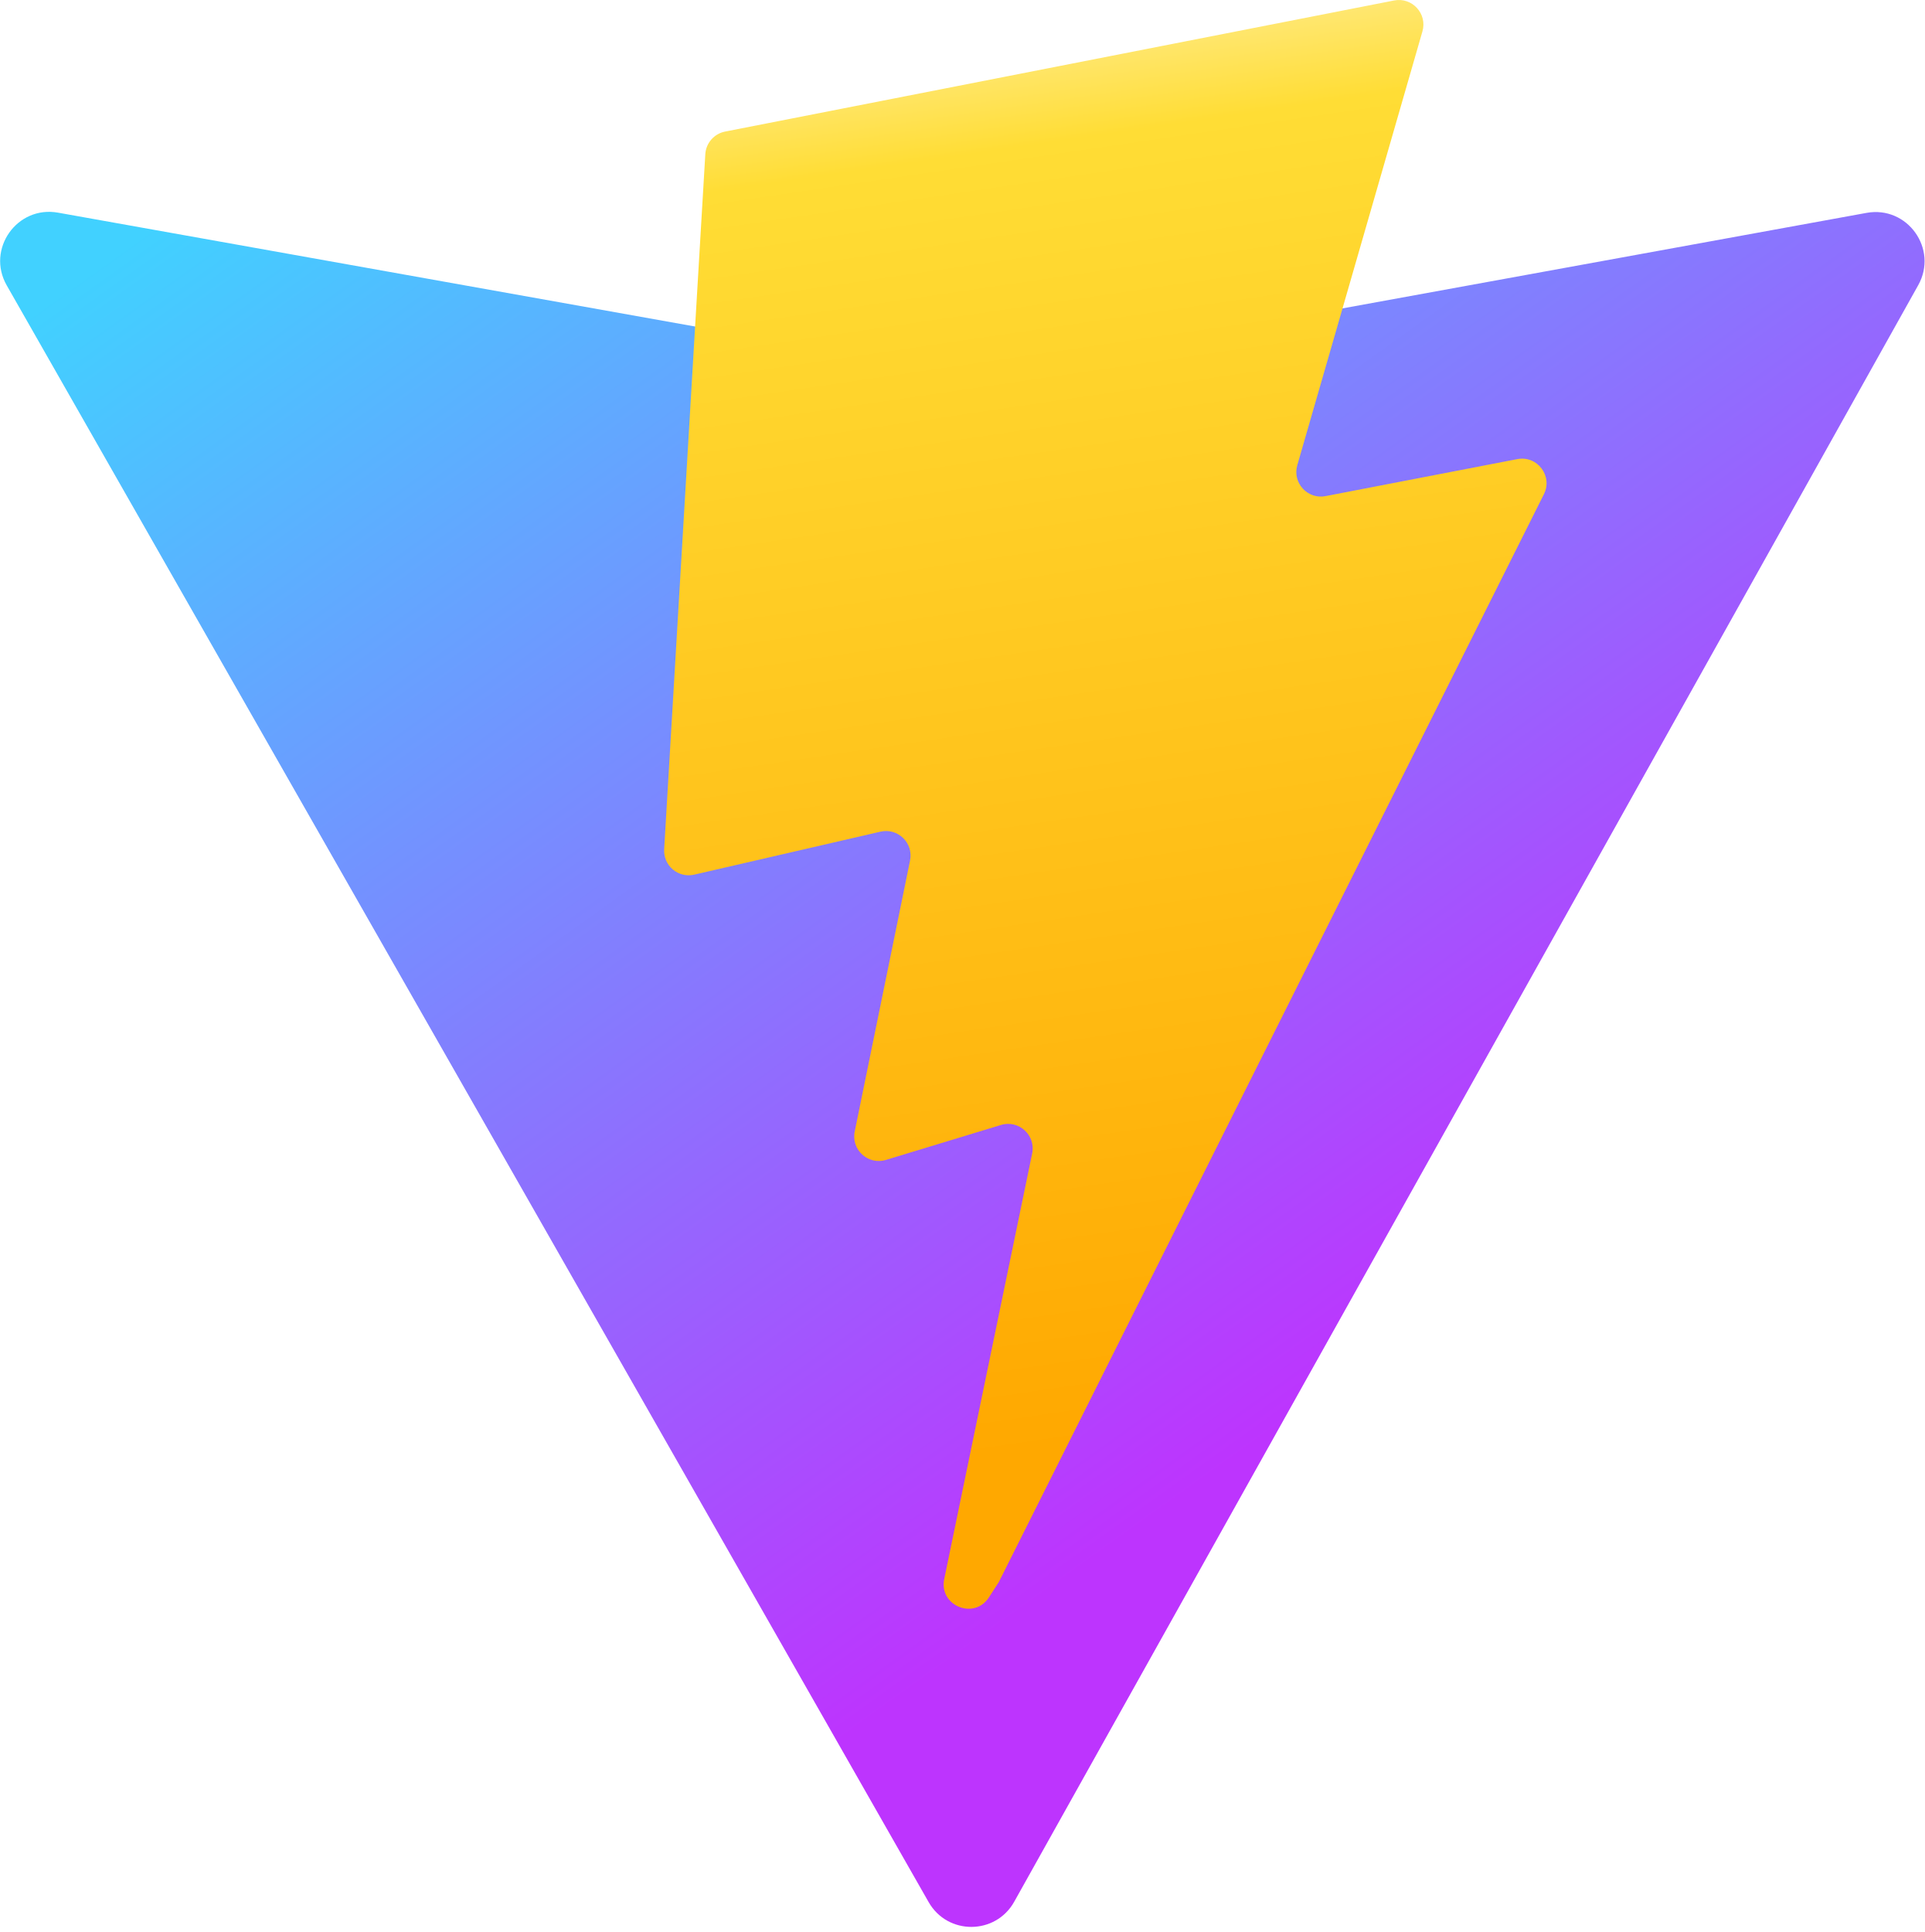
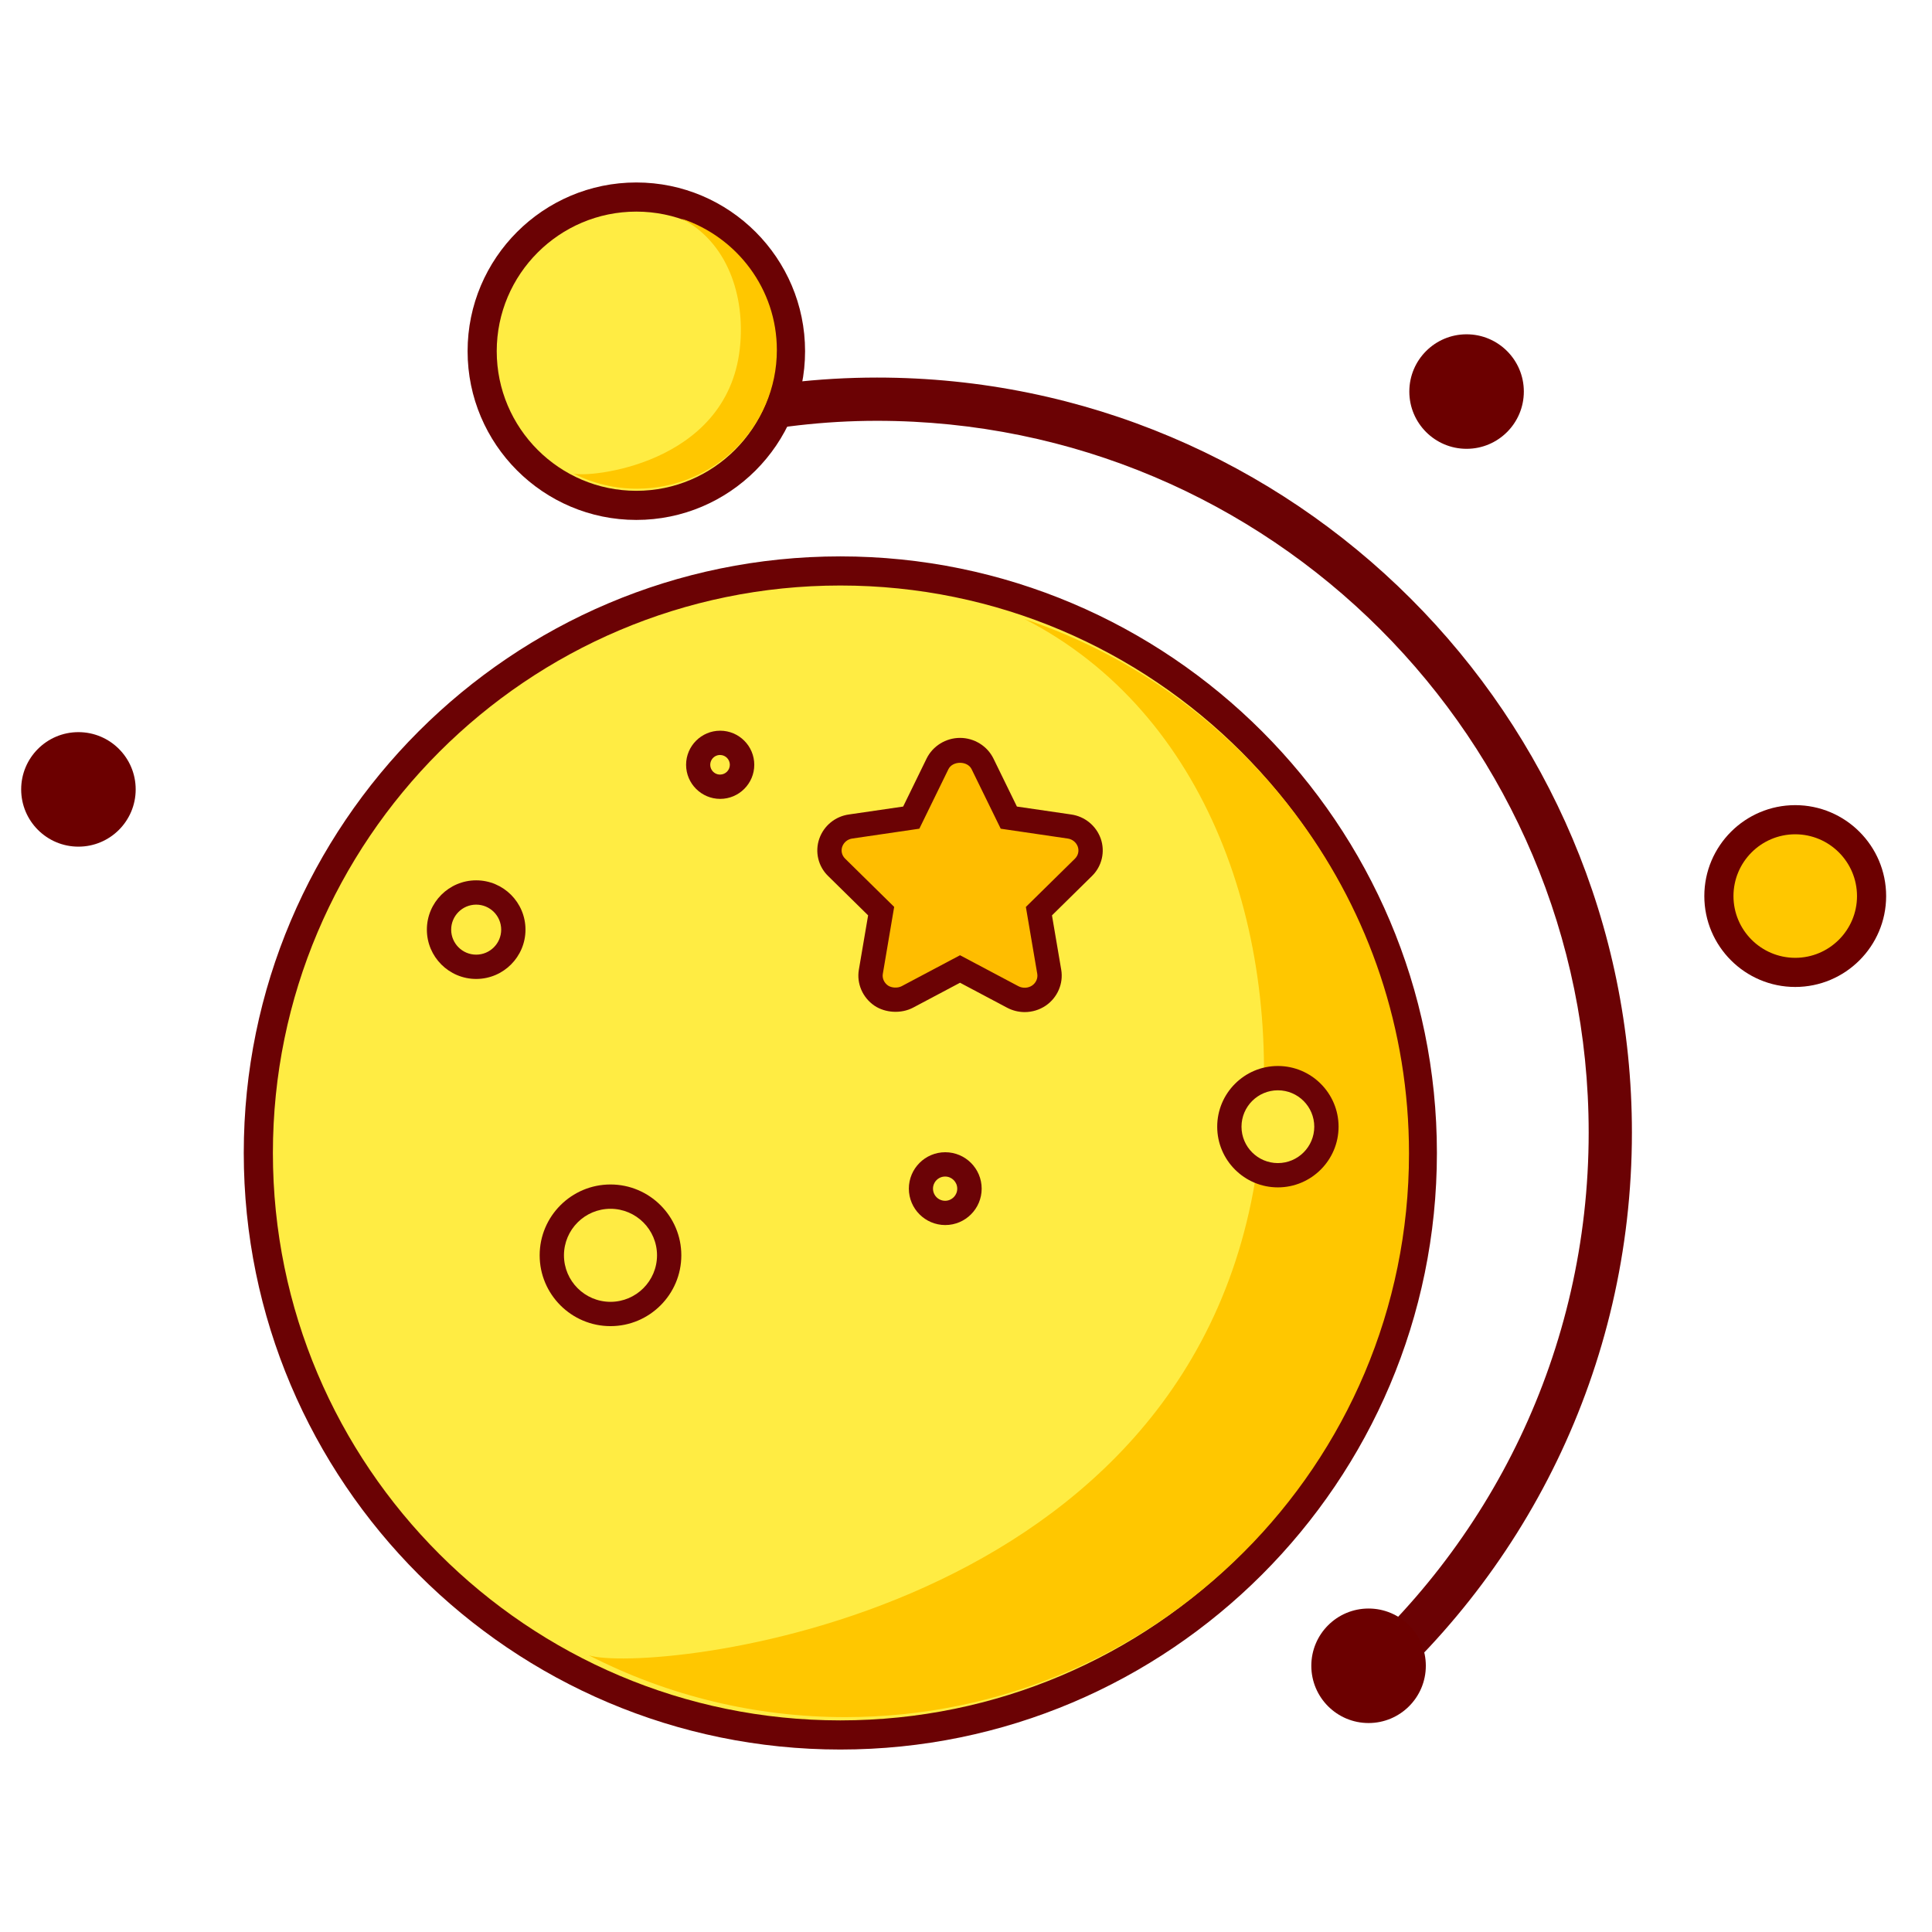
- <svg xmlns="http://www.w3.org/2000/svg" aria-hidden="true" role="img" class="iconify iconify--logos" width="31.88" height="32" preserveAspectRatio="xMidYMid meet" viewBox="0 0 256 257">
-   <defs>
-     <linearGradient id="IconifyId1813088fe1fbc01fb466" x1="-.828%" x2="57.636%" y1="7.652%" y2="78.411%">
-       <stop offset="0%" stop-color="#41D1FF" />
-       <stop offset="100%" stop-color="#BD34FE" />
-     </linearGradient>
-     <linearGradient id="IconifyId1813088fe1fbc01fb467" x1="43.376%" x2="50.316%" y1="2.242%" y2="89.03%">
-       <stop offset="0%" stop-color="#FFEA83" />
-       <stop offset="8.333%" stop-color="#FFDD35" />
-       <stop offset="100%" stop-color="#FFA800" />
-     </linearGradient>
-   </defs>
-   <path fill="url(#IconifyId1813088fe1fbc01fb466)" d="M255.153 37.938L134.897 252.976c-2.483 4.44-8.862 4.466-11.382.048L.875 37.958c-2.746-4.814 1.371-10.646 6.827-9.67l120.385 21.517a6.537 6.537 0 0 0 2.322-.004l117.867-21.483c5.438-.991 9.574 4.796 6.877 9.62Z" />
-   <path fill="url(#IconifyId1813088fe1fbc01fb467)" d="M185.432.063L96.44 17.501a3.268 3.268 0 0 0-2.634 3.014l-5.474 92.456a3.268 3.268 0 0 0 3.997 3.378l24.777-5.718c2.318-.535 4.413 1.507 3.936 3.838l-7.361 36.047c-.495 2.426 1.782 4.5 4.151 3.78l15.304-4.649c2.372-.72 4.652 1.36 4.15 3.788l-11.698 56.621c-.732 3.542 3.979 5.473 5.943 2.437l1.313-2.028l72.516-144.72c1.215-2.423-.88-5.186-3.54-4.672l-25.505 4.922c-2.396.462-4.435-1.77-3.759-4.114l16.646-57.705c.677-2.35-1.37-4.583-3.769-4.113Z" />
+ <svg xmlns="http://www.w3.org/2000/svg" width="800px" height="800px" viewBox="0 0 1024 1024" class="icon" version="1.1">
+   <path d="M445.389 611.092m-308.475 0a308.475 308.475 0 1 0 616.95 0 308.475 308.475 0 1 0-616.95 0Z" fill="#FFEC43" />
+   <path d="M445.394 927.288c-174.356 0-316.196-141.839-316.196-316.196s141.839-316.196 316.196-316.196 316.196 141.839 316.196 316.196-141.839 316.196-316.196 316.196z m0-616.955c-165.832 0-300.754 134.922-300.754 300.754s134.922 300.754 300.754 300.754 300.754-134.922 300.754-300.754-134.922-300.754-300.754-300.754z" fill="#6B0204" />
+   <path d="M323.574 665.339m-31.099 0a31.099 31.099 0 1 0 62.198 0 31.099 31.099 0 1 0-62.198 0Z" fill="#FFEB43" />
+   <path d="M323.574 702.879c-20.7 0-37.54-16.84-37.54-37.54 0-20.7 16.84-37.54 37.54-37.54s37.54 16.84 37.54 37.54c0 20.7-16.84 37.54-37.54 37.54z m0-62.198a24.694 24.694 0 0 0-24.663 24.658 24.694 24.694 0 0 0 24.663 24.663 24.694 24.694 0 0 0 24.663-24.663 24.694 24.694 0 0 0-24.663-24.658z" fill="#6B0306" />
+   <path d="M252.385 492.723m-19.692 0a19.692 19.692 0 1 0 39.383 0 19.692 19.692 0 1 0-39.383 0Z" fill="#FFEB43" />
+   <path d="M252.385 518.861c-14.413 0-26.132-11.72-26.132-26.132s11.72-26.132 26.132-26.132 26.132 11.72 26.132 26.132-11.72 26.132-26.132 26.132z m0-39.388a13.276 13.276 0 0 0-13.256 13.256c0 7.306 5.949 13.256 13.256 13.256s13.256-5.949 13.256-13.256a13.276 13.276 0 0 0-13.256-13.256z" fill="#6B0306" />
+   <path d="M501.007 630.006m-12.861 0a12.861 12.861 0 1 0 25.723 0 12.861 12.861 0 1 0-25.723 0Z" fill="#FFEB43" />
+   <path d="M501.012 649.303a19.328 19.328 0 0 1-19.302-19.302 19.323 19.323 0 0 1 19.302-19.292 19.313 19.313 0 0 1 19.292 19.292c0 10.639-8.653 19.302-19.292 19.302z m0-25.713a6.426 6.426 0 1 0 0 12.851 6.426 6.426 0 0 0 0-12.851z" fill="#6B0306" />
+   <path d="M381.706 405.35m-11.633 0a11.633 11.633 0 1 0 23.265 0 11.633 11.633 0 1 0-23.265 0Z" fill="#FFEB43" />
+   <path d="M381.711 423.424c-9.958 0-18.068-8.11-18.068-18.068s8.11-18.068 18.068-18.068 18.068 8.11 18.068 18.068-8.11 18.068-18.068 18.068z m0-23.265a5.192 5.192 0 1 0 0 10.383 5.192 5.192 0 0 0 0-10.383z" fill="#6B0306" />
+   <path d="M577.316 446.592a13.066 13.066 0 0 0-10.516-8.535l-32.113-4.7-13.947-28.518c-2.171-4.444-6.845-7.306-11.909-7.306-5.053 0-9.733 2.867-11.909 7.306l-13.947 28.518-32.108 4.71a13.02 13.02 0 0 0-10.532 8.535 12.498 12.498 0 0 0 3.108 13.117l23.578 23.204-5.463 32.143c-0.824 4.818 1.326 9.769 5.478 12.611 3.978 2.688 9.554 2.995 13.855 0.732l27.945-14.822 27.96 14.838a13.558 13.558 0 0 0 13.865-0.748c4.132-2.836 6.277-7.782 5.458-12.595l-5.463-32.143 23.578-23.204a12.529 12.529 0 0 0 3.082-13.143z" fill="#FFBD00" />
+   <path d="M543.104 536.428a20.06 20.06 0 0 1-9.308-2.314l-24.96-13.24-24.924 13.215c-6.287 3.297-14.689 2.831-20.475-1.08-6.262-4.291-9.467-11.745-8.223-19.041l4.905-28.81-21.192-20.849a18.877 18.877 0 0 1-4.664-19.83 19.441 19.441 0 0 1 15.683-12.79l28.749-4.198 12.436-25.477c3.272-6.641 10.225-10.916 17.705-10.916 7.496 0 14.438 4.291 17.695 10.916l12.452 25.477 28.749 4.198a19.533 19.533 0 0 1 15.667 12.754 18.954 18.954 0 0 1-4.654 19.881L557.568 485.171l4.905 28.82c1.234 7.296-1.976 14.74-8.161 18.99a19.907 19.907 0 0 1-11.208 3.446z m-34.268-30.131l30.986 16.435c2.299 1.183 5.12 1.029 7.229-0.389 2.038-1.398 3.118-3.835 2.719-6.185l-6.036-35.461 25.979-25.554c1.746-1.72 2.324-4.137 1.521-6.441a6.636 6.636 0 0 0-5.371-4.265l-35.461-5.207-15.442-31.565c-2.186-4.475-10.035-4.49-12.273 0.01l-15.416 31.549-35.476 5.207a6.605 6.605 0 0 0-5.381 4.291c-0.794 2.278-0.215 4.664 1.546 6.4l25.969 25.554-6.011 35.461c-0.415 2.35 0.681 4.792 2.755 6.226 1.91 1.27 5.069 1.459 7.229 0.338l30.935-16.404z" fill="#6B0204" />
+   <path d="M543.027 328.095c96.594 49.5 137.477 165.228 124.611 280.504-28.073 251.587-325.77 278.728-355.62 268.718a297.385 297.385 0 0 0 136.018 32.788c165.002 0 298.762-133.76 298.762-298.762 0-131.779-85.361-243.548-203.771-283.249z" fill="#FFC700" />
+   <path d="M677.304 597.166m-25.723 0a25.723 25.723 0 1 0 51.446 0 25.723 25.723 0 1 0-51.446 0Z" fill="#FFEB43" />
+   <path d="M677.299 629.335c-17.731 0-32.154-14.438-32.154-32.169s14.423-32.169 32.154-32.169 32.169 14.438 32.169 32.169-14.438 32.169-32.169 32.169z m0-51.456a19.308 19.308 0 0 0-19.277 19.292 19.308 19.308 0 0 0 19.277 19.292 19.313 19.313 0 0 0 19.292-19.292 19.318 19.318 0 0 0-19.292-19.292z" fill="#6B0306" />
+   <path d="M383.171 232.141c26.312-5.811 53.565-9.103 81.628-9.103 208.338 0 377.231 168.893 377.231 377.231 0 115.794-52.28 219.279-134.4 288.476l10.496 21.248c89.61-73.385 146.821-184.863 146.821-309.724 0-221-179.154-400.154-400.154-400.154a401.05 401.05 0 0 0-92.124 10.778l10.501 21.248z" fill="#6B0204" />
+   <path d="M337.265 186.143m-81.715 0a81.715 81.715 0 1 0 163.43 0 81.715 81.715 0 1 0-163.43 0Z" fill="#FFEC43" />
+   <path d="M337.27 275.574c-49.321 0-89.436-40.115-89.436-89.436 0-49.311 40.115-89.426 89.436-89.426s89.436 40.115 89.436 89.426c0 49.321-40.115 89.436-89.436 89.436z m0-163.415c-40.796 0-73.994 33.188-73.994 73.984s33.198 73.994 73.994 73.994 73.994-33.198 73.994-73.994-33.198-73.984-73.994-73.984z" fill="#6B0204" />
+   <path d="M361.19 115.86c23.967 12.175 34.109 40.643 30.92 68.997-6.963 61.885-80.824 68.562-88.233 66.099a74.286 74.286 0 0 0 33.746 8.064c40.94 0 74.127-32.901 74.127-73.487 0-32.415-21.181-59.909-50.56-69.673z" fill="#FFC700" />
+   <path d="M951.506 474.931m-40.458 0a40.458 40.458 0 1 0 80.916 0 40.458 40.458 0 1 0-80.916 0Z" fill="#FFC700" />
+   <path d="M951.506 523.11c-26.573 0-48.179-21.606-48.179-48.179s21.606-48.189 48.179-48.189 48.189 21.617 48.189 48.189-21.617 48.179-48.189 48.179z m0-80.922a32.778 32.778 0 0 0-32.732 32.748 32.773 32.773 0 0 0 32.732 32.732c18.058 0 32.748-14.689 32.748-32.732a32.778 32.778 0 0 0-32.748-32.748z" fill="#6C0000" />
+   <path d="M41.569 418.396m-30.346 0a30.346 30.346 0 1 0 60.692 0 30.346 30.346 0 1 0-60.692 0Z" fill="#6C0000" />
+   <path d="M725.371 882.898m-30.346 0a30.346 30.346 0 1 0 60.692 0 30.346 30.346 0 1 0-60.692 0Z" fill="#6C0000" />
+   <path d="M777.318 207.534m-30.346 0a30.346 30.346 0 1 0 60.692 0 30.346 30.346 0 1 0-60.692 0Z" fill="#6C0000" />
</svg>
